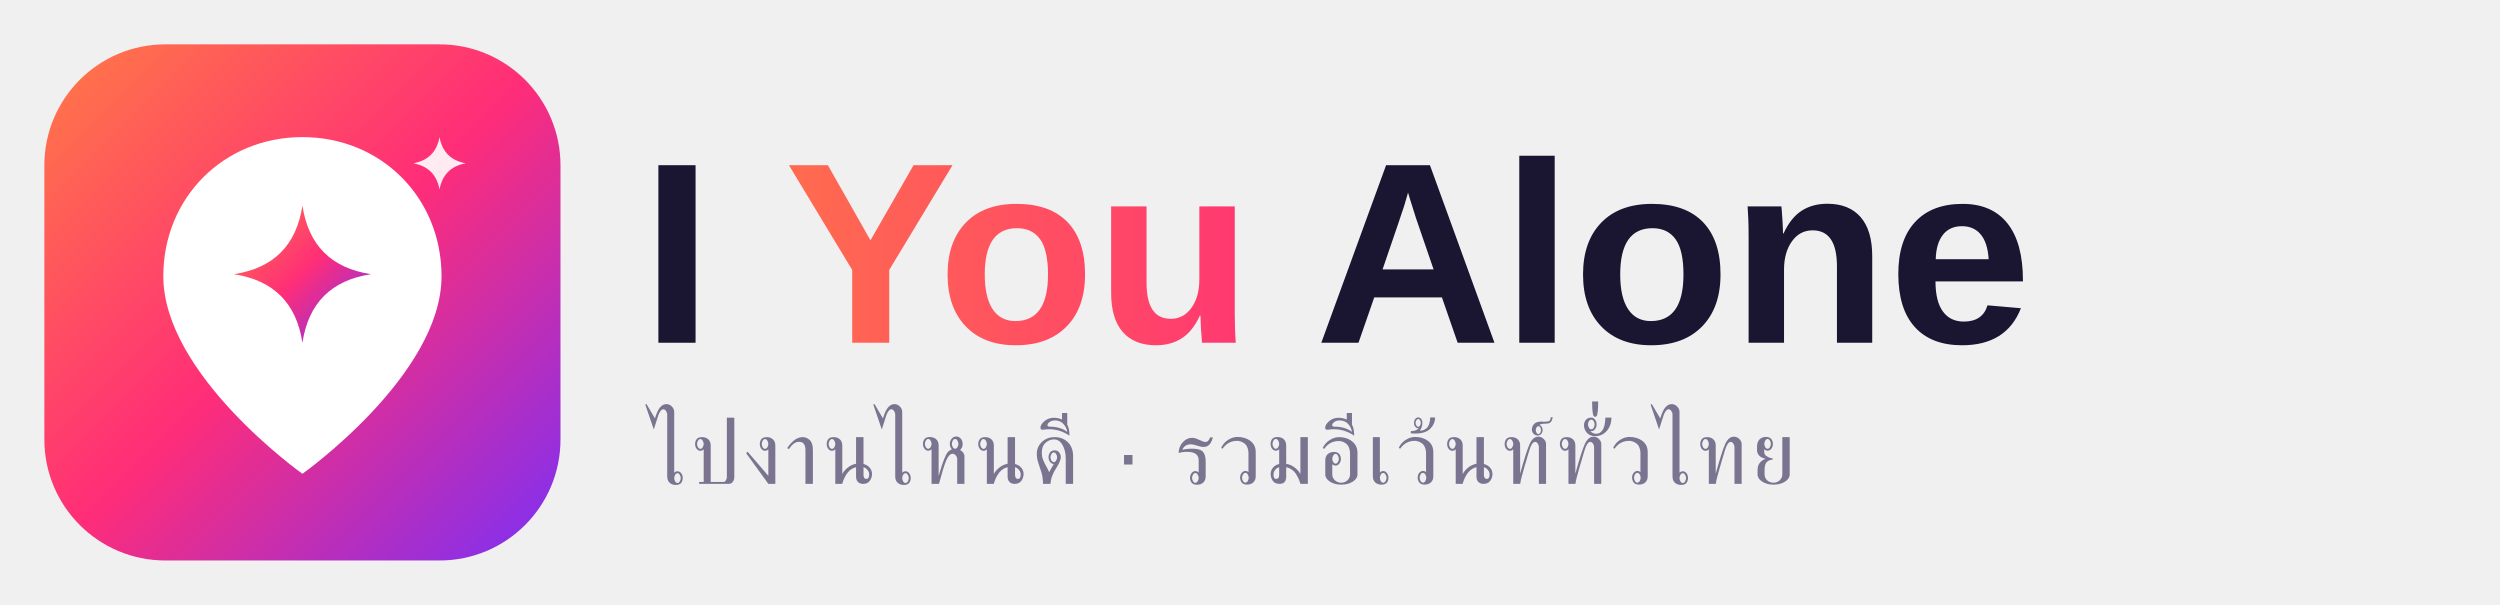
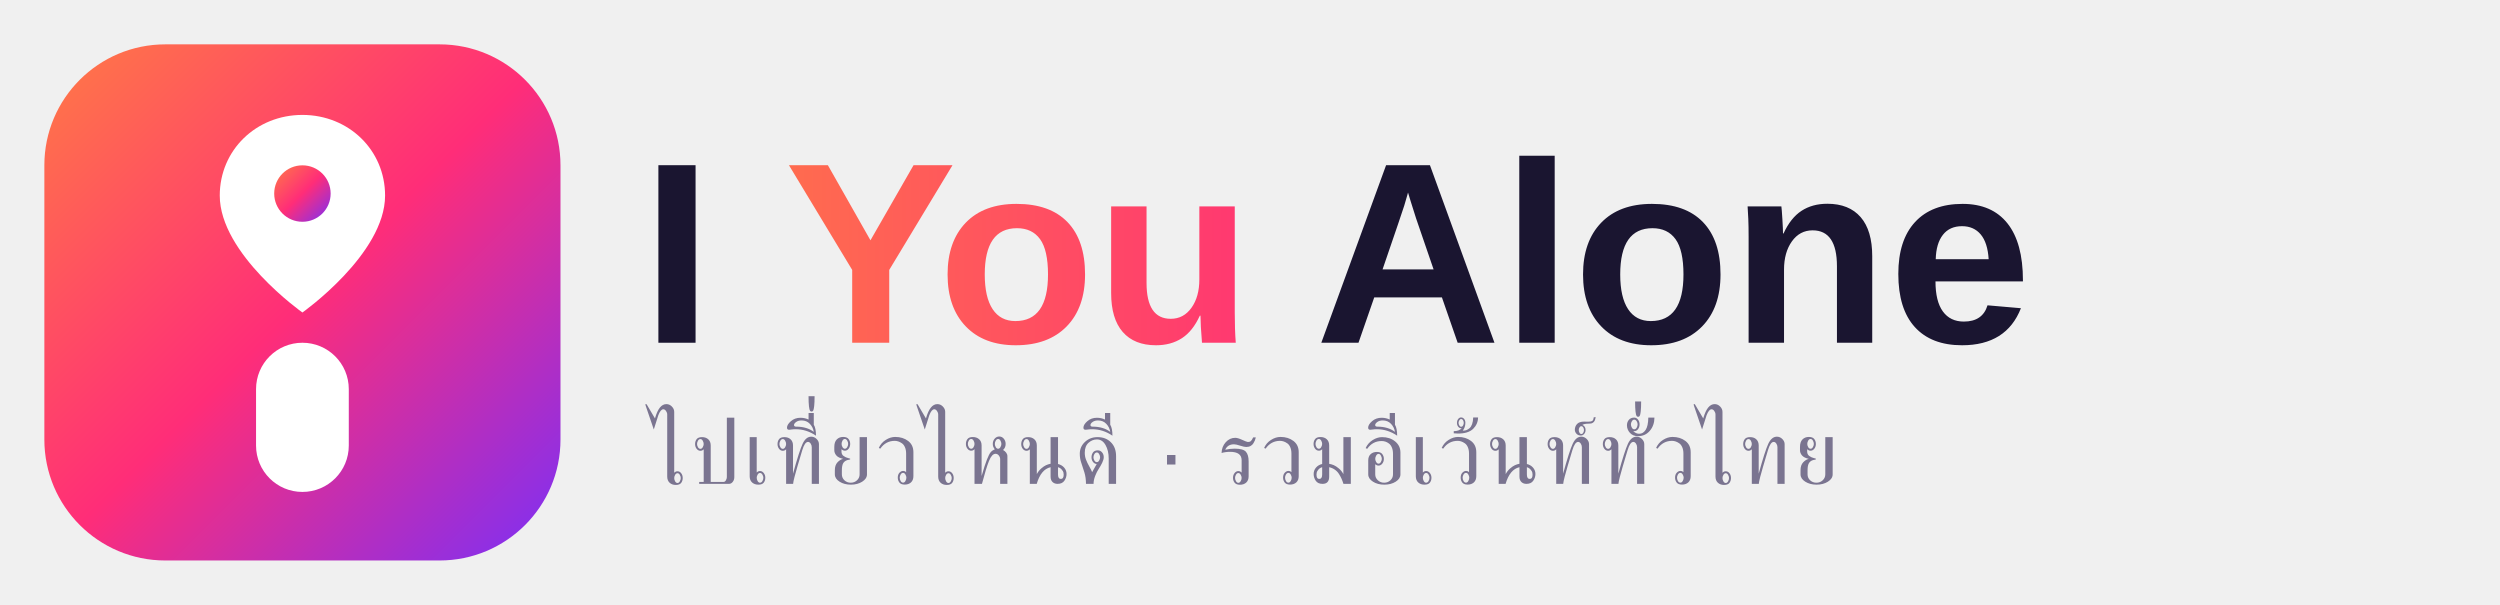
<svg xmlns="http://www.w3.org/2000/svg" viewBox="0 0 1240 300">
  <defs>
    <linearGradient id="g" x1="0" y1="0" x2="1" y2="1">
      <stop offset="0" stop-color="#ff7a45" />
      <stop offset=".5" stop-color="#ff2d78" />
      <stop offset="1" stop-color="#7b2ff7" />
    </linearGradient>
    <linearGradient id="t" x1="0" y1="0" x2="1" y2="0">
      <stop offset="0" stop-color="#ff7a45" />
      <stop offset=".5" stop-color="#ff2d78" />
      <stop offset="1" stop-color="#7b2ff7" />
    </linearGradient>
  </defs>
  <g transform="translate(22 22) scale(.5)">
    <rect width="512" height="512" rx="120" fill="url(#g)" />
-     <path d="M256 92C178 92 118 152 118 230c0 98 138 196 138 196s138-98 138-196c0-78-60-138-138-138z" fill="#fff" />
-     <path d="M256 160q9 59 68 68q-59 9-68 68q-9-59-68-68q59-9 68-68z" fill="url(#g)" />
-     <path d="M392 92q4 22 26 26q-22 4-26 26q-4-22-26-26q22-4 26-26z" fill="#fff" opacity=".9" />
+     <path d="M256 70c-46 0-82 35-82 80 0 58 82 116 82 116s82-58 82-116c0-45-36-80-82-80z" fill="#fff" />
+     <circle cx="256" cy="148" r="28" fill="url(#g)" />
+     <rect x="210" y="296" width="92" height="148" rx="46" fill="#fff" />
  </g>
  <text x="318" y="170" font-family="Prompt, 'Segoe UI', Arial, sans-serif" font-size="128" font-weight="700" fill="#1a1530">I <tspan fill="url(#t)">You</tspan> Alone</text>
-   <text x="322" y="240" font-family="Prompt, 'Segoe UI', Arial, sans-serif" font-size="44" font-weight="500" fill="#7a7490" letter-spacing="2">ไปงานไหนดี · รวมอีเว้นท์ทั่วไทย</text>
+   <text x="322" y="240" font-family="Prompt, 'Segoe UI', Arial, sans-serif" font-size="44" font-weight="500" fill="#7a7490" letter-spacing="2">ไปเที่ยวไหนดี · รวมอีเว้นท์ทั่วไทย</text>
</svg>
